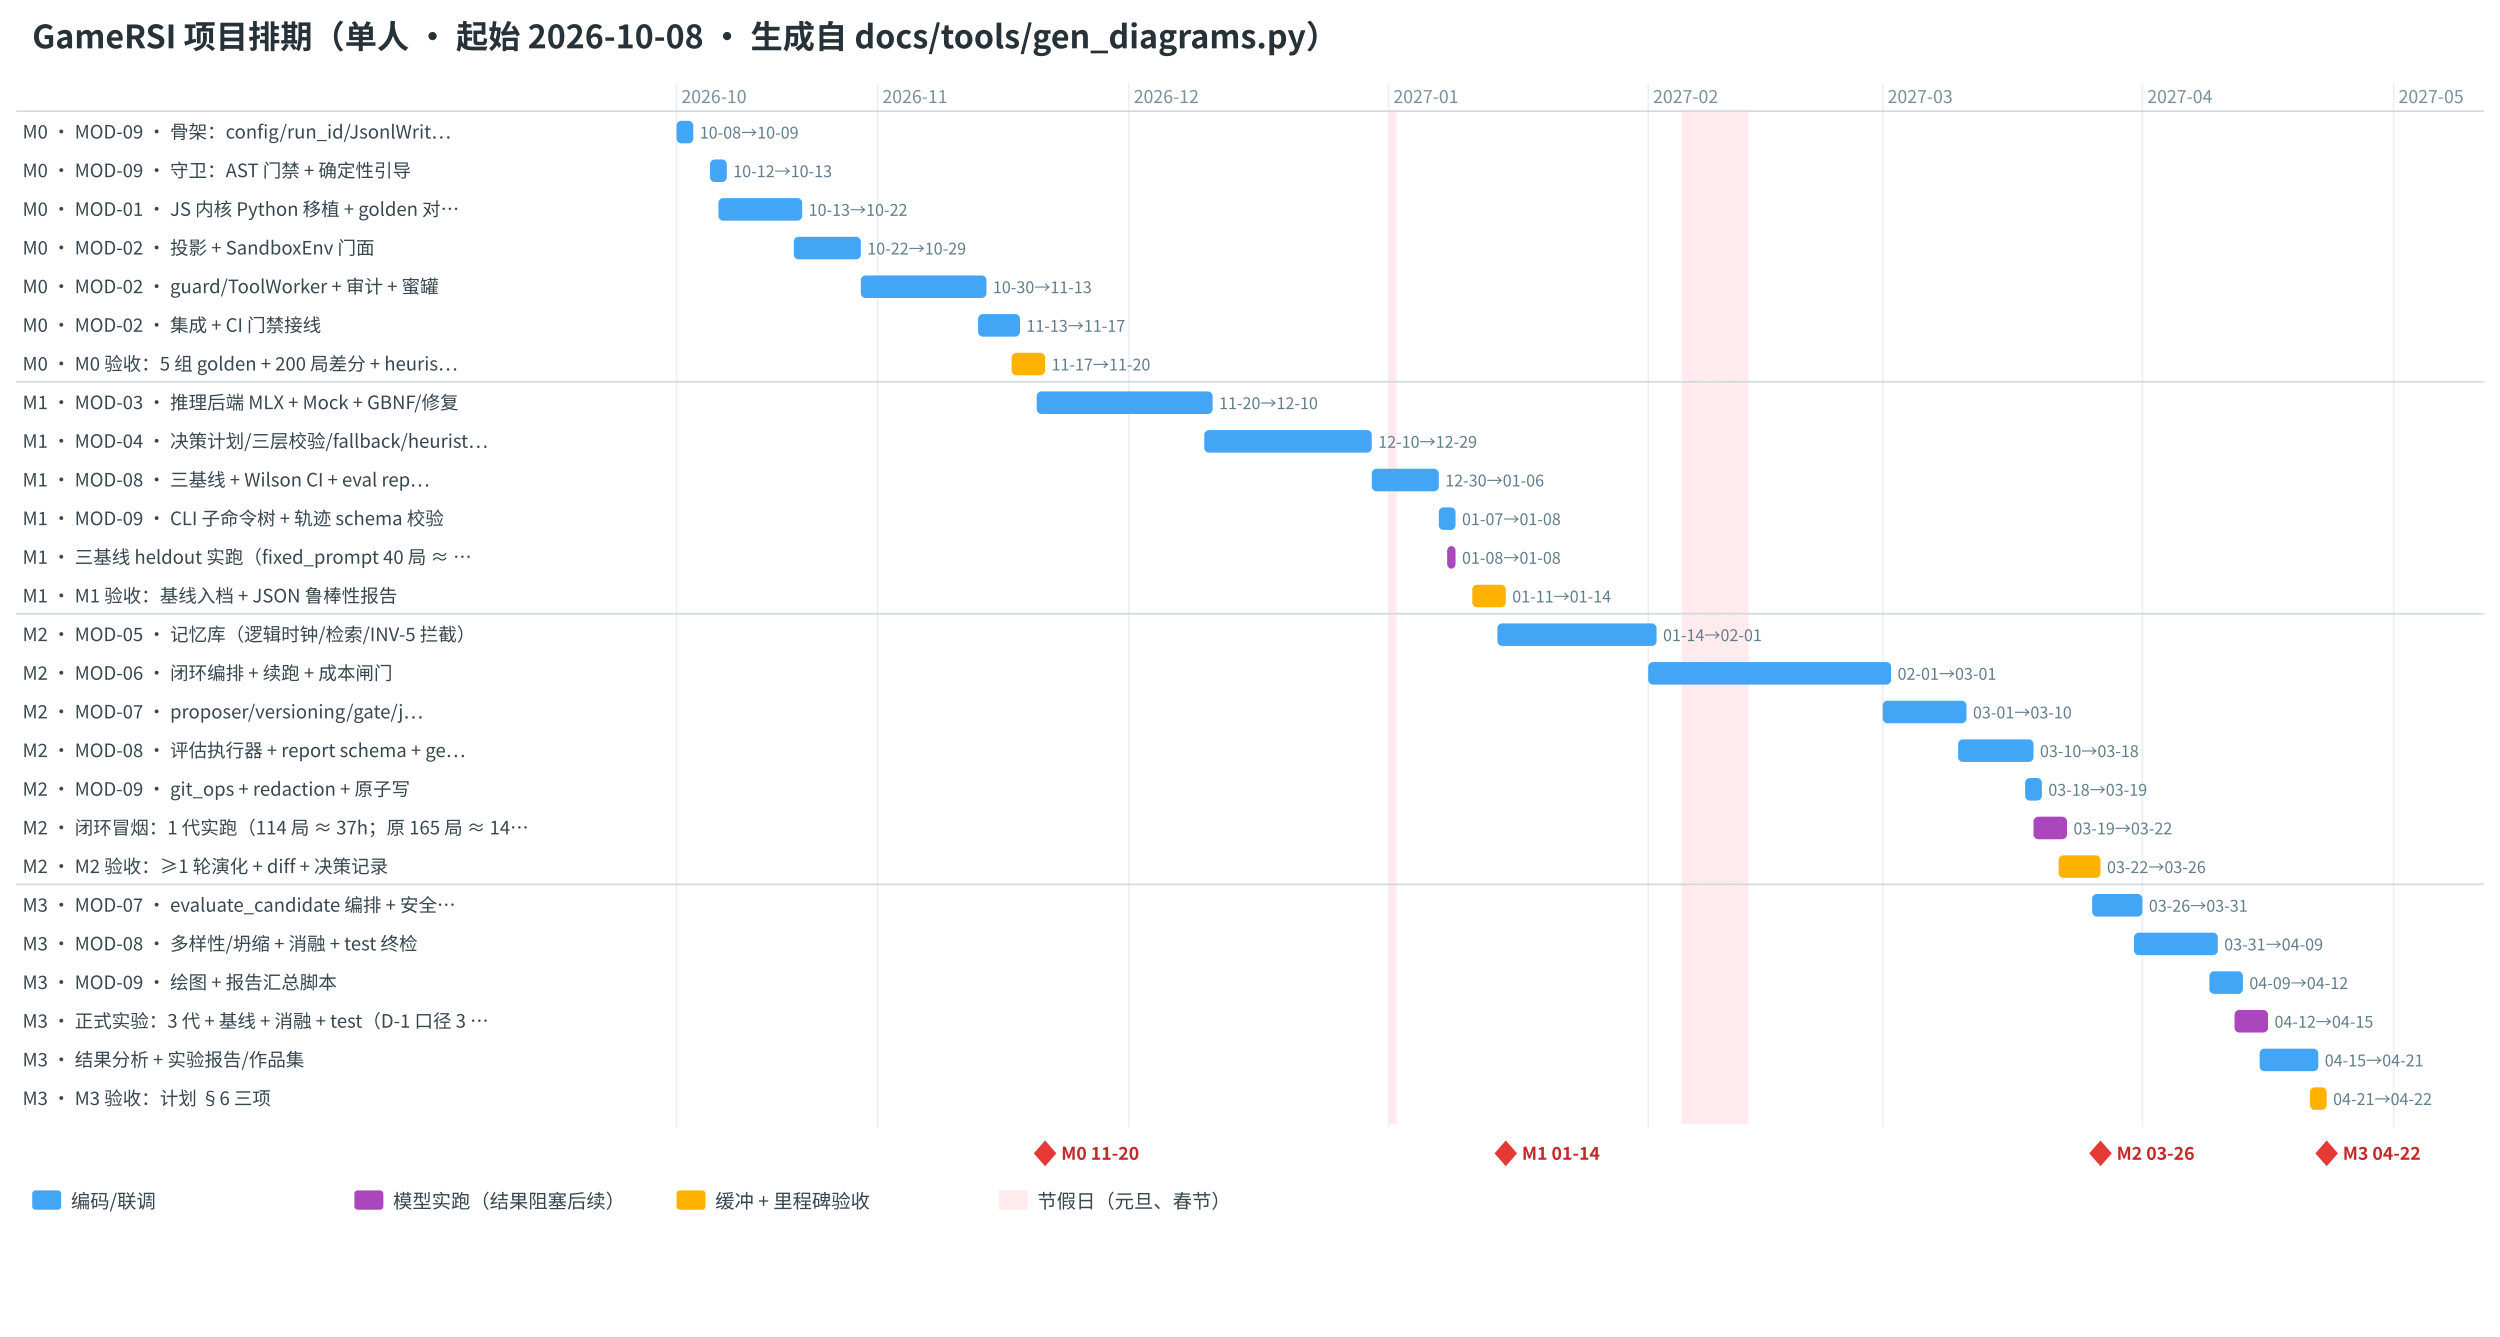
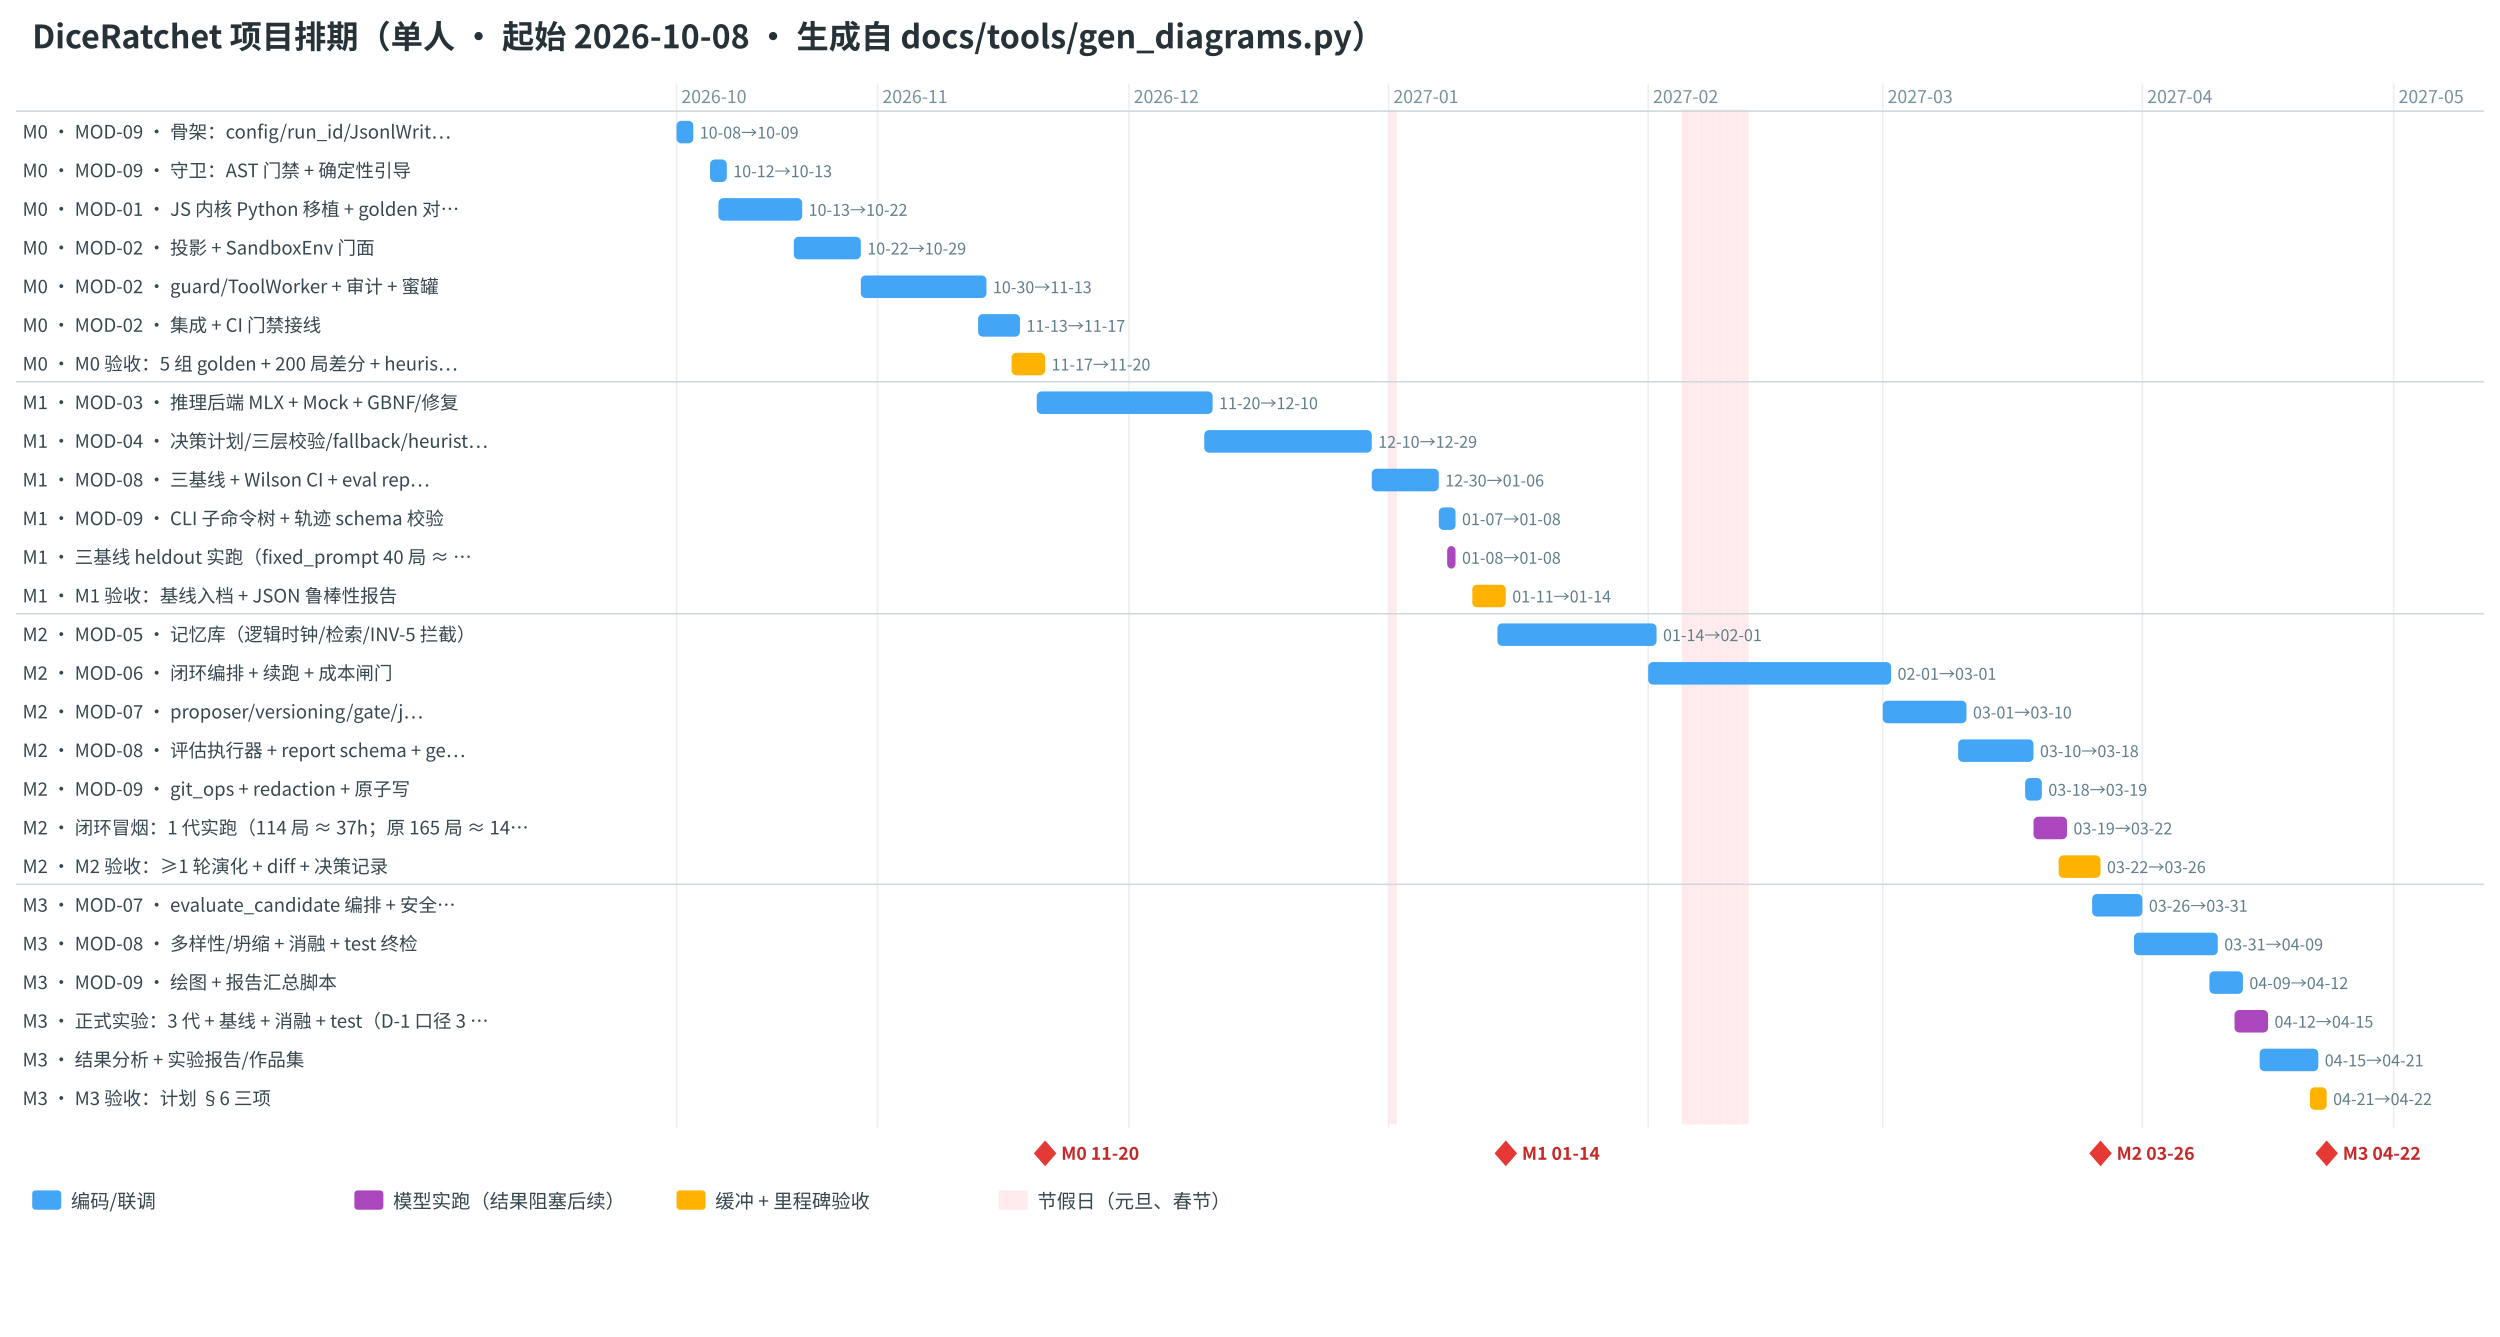
<svg xmlns="http://www.w3.org/2000/svg" width="1552" height="830" viewBox="0 0 1552 830" font-family="PingFang SC, Hiragino Sans GB, Noto Sans CJK SC, Microsoft YaHei, sans-serif">
  <rect width="1552" height="830" fill="#fff" />
-   <text x="20" y="30" font-size="20" font-weight="700" fill="#263238">GameRSI 项目排期（单人 · 起始 2026-10-08 · 生成自 docs/tools/gen_diagrams.py）</text>
+   <text x="20" y="30" font-size="20" font-weight="700" fill="#263238">DiceRatchet 项目排期（单人 · 起始 2026-10-08 · 生成自 docs/tools/gen_diagrams.py）</text>
  <line x1="420.0" y1="52" x2="420.0" y2="700" stroke="#eceff1" />
  <text x="423.0" y="64" font-size="11" fill="#78909c">2026-10</text>
  <line x1="544.8" y1="52" x2="544.8" y2="700" stroke="#eceff1" />
  <text x="547.8" y="64" font-size="11" fill="#78909c">2026-11</text>
  <line x1="700.8" y1="52" x2="700.8" y2="700" stroke="#eceff1" />
  <text x="703.8" y="64" font-size="11" fill="#78909c">2026-12</text>
  <line x1="862.0" y1="52" x2="862.0" y2="700" stroke="#eceff1" />
  <text x="865.0" y="64" font-size="11" fill="#78909c">2027-01</text>
  <line x1="1023.2" y1="52" x2="1023.2" y2="700" stroke="#eceff1" />
  <text x="1026.2" y="64" font-size="11" fill="#78909c">2027-02</text>
  <line x1="1168.8" y1="52" x2="1168.8" y2="700" stroke="#eceff1" />
  <text x="1171.8" y="64" font-size="11" fill="#78909c">2027-03</text>
  <line x1="1330.0" y1="52" x2="1330.0" y2="700" stroke="#eceff1" />
  <text x="1333.0" y="64" font-size="11" fill="#78909c">2027-04</text>
  <line x1="1486.0" y1="52" x2="1486.0" y2="700" stroke="#eceff1" />
  <text x="1489.0" y="64" font-size="11" fill="#78909c">2027-05</text>
  <rect x="862.0" y="68" width="5.2" height="630" fill="#ffebee" />
  <rect x="1044.0" y="68" width="5.2" height="630" fill="#ffebee" />
  <rect x="1049.2" y="68" width="5.2" height="630" fill="#ffebee" />
  <rect x="1054.4" y="68" width="5.2" height="630" fill="#ffebee" />
  <rect x="1059.6" y="68" width="5.2" height="630" fill="#ffebee" />
  <rect x="1064.8" y="68" width="5.2" height="630" fill="#ffebee" />
  <rect x="1070.0" y="68" width="5.2" height="630" fill="#ffebee" />
  <rect x="1075.2" y="68" width="5.2" height="630" fill="#ffebee" />
  <rect x="1080.4" y="68" width="5.2" height="630" fill="#ffebee" />
  <line x1="10" y1="69" x2="1542" y2="69" stroke="#cfd8dc" />
  <text x="14" y="86" font-size="11.5" fill="#37474f">M0 · MOD-09 · 骨架：config/run_id/JsonlWrit…</text>
  <rect x="420.0" y="75" width="10.4" height="14" rx="3" fill="#42a5f5" />
  <text x="434.4" y="86" font-size="10" fill="#607d8b">10-08→10-09</text>
  <text x="14" y="110" font-size="11.5" fill="#37474f">M0 · MOD-09 · 守卫：AST 门禁 + 确定性引导</text>
  <rect x="440.8" y="99" width="10.4" height="14" rx="3" fill="#42a5f5" />
  <text x="455.2" y="110" font-size="10" fill="#607d8b">10-12→10-13</text>
  <text x="14" y="134" font-size="11.5" fill="#37474f">M0 · MOD-01 · JS 内核 Python 移植 + golden 对…</text>
  <rect x="446.0" y="123" width="52.0" height="14" rx="3" fill="#42a5f5" />
  <text x="502.0" y="134" font-size="10" fill="#607d8b">10-13→10-22</text>
  <text x="14" y="158" font-size="11.5" fill="#37474f">M0 · MOD-02 · 投影 + SandboxEnv 门面</text>
  <rect x="492.8" y="147" width="41.6" height="14" rx="3" fill="#42a5f5" />
  <text x="538.4" y="158" font-size="10" fill="#607d8b">10-22→10-29</text>
  <text x="14" y="182" font-size="11.5" fill="#37474f">M0 · MOD-02 · guard/ToolWorker + 审计 + 蜜罐</text>
  <rect x="534.4" y="171" width="78.0" height="14" rx="3" fill="#42a5f5" />
  <text x="616.4" y="182" font-size="10" fill="#607d8b">10-30→11-13</text>
  <text x="14" y="206" font-size="11.5" fill="#37474f">M0 · MOD-02 · 集成 + CI 门禁接线</text>
  <rect x="607.2" y="195" width="26.0" height="14" rx="3" fill="#42a5f5" />
  <text x="637.2" y="206" font-size="10" fill="#607d8b">11-13→11-17</text>
  <text x="14" y="230" font-size="11.5" fill="#37474f">M0 · M0 验收：5 组 golden + 200 局差分 + heuris…</text>
  <rect x="628.0" y="219" width="20.8" height="14" rx="3" fill="#ffb300" />
  <text x="652.8" y="230" font-size="10" fill="#607d8b">11-17→11-20</text>
  <line x1="10" y1="237" x2="1542" y2="237" stroke="#cfd8dc" />
  <text x="14" y="254" font-size="11.5" fill="#37474f">M1 · MOD-03 · 推理后端 MLX + Mock + GBNF/修复</text>
  <rect x="643.6" y="243" width="109.2" height="14" rx="3" fill="#42a5f5" />
  <text x="756.8" y="254" font-size="10" fill="#607d8b">11-20→12-10</text>
  <text x="14" y="278" font-size="11.5" fill="#37474f">M1 · MOD-04 · 决策计划/三层校验/fallback/heurist…</text>
  <rect x="747.6" y="267" width="104.0" height="14" rx="3" fill="#42a5f5" />
  <text x="855.6" y="278" font-size="10" fill="#607d8b">12-10→12-29</text>
  <text x="14" y="302" font-size="11.5" fill="#37474f">M1 · MOD-08 · 三基线 + Wilson CI + eval rep…</text>
  <rect x="851.6" y="291" width="41.6" height="14" rx="3" fill="#42a5f5" />
  <text x="897.2" y="302" font-size="10" fill="#607d8b">12-30→01-06</text>
  <text x="14" y="326" font-size="11.5" fill="#37474f">M1 · MOD-09 · CLI 子命令树 + 轨迹 schema 校验</text>
  <rect x="893.2" y="315" width="10.4" height="14" rx="3" fill="#42a5f5" />
  <text x="907.6" y="326" font-size="10" fill="#607d8b">01-07→01-08</text>
  <text x="14" y="350" font-size="11.5" fill="#37474f">M1 · 三基线 heldout 实跑（fixed_prompt 40 局 ≈ …</text>
  <rect x="898.4" y="339" width="5.2" height="14" rx="3" fill="#ab47bc" />
  <text x="907.6" y="350" font-size="10" fill="#607d8b">01-08→01-08</text>
  <text x="14" y="374" font-size="11.5" fill="#37474f">M1 · M1 验收：基线入档 + JSON 鲁棒性报告</text>
  <rect x="914.0" y="363" width="20.8" height="14" rx="3" fill="#ffb300" />
  <text x="938.8" y="374" font-size="10" fill="#607d8b">01-11→01-14</text>
  <line x1="10" y1="381" x2="1542" y2="381" stroke="#cfd8dc" />
  <text x="14" y="398" font-size="11.5" fill="#37474f">M2 · MOD-05 · 记忆库（逻辑时钟/检索/INV-5 拦截）</text>
  <rect x="929.6" y="387" width="98.8" height="14" rx="3" fill="#42a5f5" />
  <text x="1032.4" y="398" font-size="10" fill="#607d8b">01-14→02-01</text>
  <text x="14" y="422" font-size="11.5" fill="#37474f">M2 · MOD-06 · 闭环编排 + 续跑 + 成本闸门</text>
  <rect x="1023.2" y="411" width="150.8" height="14" rx="3" fill="#42a5f5" />
  <text x="1178.0" y="422" font-size="10" fill="#607d8b">02-01→03-01</text>
  <text x="14" y="446" font-size="11.5" fill="#37474f">M2 · MOD-07 · proposer/versioning/gate/j…</text>
  <rect x="1168.8" y="435" width="52.0" height="14" rx="3" fill="#42a5f5" />
  <text x="1224.8" y="446" font-size="10" fill="#607d8b">03-01→03-10</text>
  <text x="14" y="470" font-size="11.5" fill="#37474f">M2 · MOD-08 · 评估执行器 + report schema + ge…</text>
  <rect x="1215.6" y="459" width="46.8" height="14" rx="3" fill="#42a5f5" />
  <text x="1266.4" y="470" font-size="10" fill="#607d8b">03-10→03-18</text>
  <text x="14" y="494" font-size="11.5" fill="#37474f">M2 · MOD-09 · git_ops + redaction + 原子写</text>
  <rect x="1257.2" y="483" width="10.4" height="14" rx="3" fill="#42a5f5" />
  <text x="1271.6" y="494" font-size="10" fill="#607d8b">03-18→03-19</text>
  <text x="14" y="518" font-size="11.5" fill="#37474f">M2 · 闭环冒烟：1 代实跑（114 局 ≈ 37h；原 165 局 ≈ 14…</text>
  <rect x="1262.4" y="507" width="20.8" height="14" rx="3" fill="#ab47bc" />
  <text x="1287.2" y="518" font-size="10" fill="#607d8b">03-19→03-22</text>
  <text x="14" y="542" font-size="11.5" fill="#37474f">M2 · M2 验收：≥1 轮演化 + diff + 决策记录</text>
  <rect x="1278.0" y="531" width="26.0" height="14" rx="3" fill="#ffb300" />
  <text x="1308.0" y="542" font-size="10" fill="#607d8b">03-22→03-26</text>
  <line x1="10" y1="549" x2="1542" y2="549" stroke="#cfd8dc" />
  <text x="14" y="566" font-size="11.5" fill="#37474f">M3 · MOD-07 · evaluate_candidate 编排 + 安全…</text>
  <rect x="1298.8" y="555" width="31.2" height="14" rx="3" fill="#42a5f5" />
  <text x="1334.0" y="566" font-size="10" fill="#607d8b">03-26→03-31</text>
  <text x="14" y="590" font-size="11.5" fill="#37474f">M3 · MOD-08 · 多样性/坍缩 + 消融 + test 终检</text>
  <rect x="1324.8" y="579" width="52.0" height="14" rx="3" fill="#42a5f5" />
  <text x="1380.8" y="590" font-size="10" fill="#607d8b">03-31→04-09</text>
  <text x="14" y="614" font-size="11.5" fill="#37474f">M3 · MOD-09 · 绘图 + 报告汇总脚本</text>
  <rect x="1371.6" y="603" width="20.8" height="14" rx="3" fill="#42a5f5" />
  <text x="1396.4" y="614" font-size="10" fill="#607d8b">04-09→04-12</text>
  <text x="14" y="638" font-size="11.5" fill="#37474f">M3 · 正式实验：3 代 + 基线 + 消融 + test（D-1 口径 3 …</text>
  <rect x="1387.2" y="627" width="20.8" height="14" rx="3" fill="#ab47bc" />
  <text x="1412.0" y="638" font-size="10" fill="#607d8b">04-12→04-15</text>
  <text x="14" y="662" font-size="11.5" fill="#37474f">M3 · 结果分析 + 实验报告/作品集</text>
  <rect x="1402.8" y="651" width="36.4" height="14" rx="3" fill="#42a5f5" />
  <text x="1443.2" y="662" font-size="10" fill="#607d8b">04-15→04-21</text>
  <text x="14" y="686" font-size="11.5" fill="#37474f">M3 · M3 验收：计划 §6 三项</text>
  <rect x="1434.0" y="675" width="10.4" height="14" rx="3" fill="#ffb300" />
  <text x="1448.4" y="686" font-size="10" fill="#607d8b">04-21→04-22</text>
  <path d="M648.8,708 l7,8 l-7,8 l-7,-8 z" fill="#e53935" />
  <text x="658.8" y="720" font-size="11" fill="#c62828" font-weight="700">M0 11-20</text>
  <path d="M934.8,708 l7,8 l-7,8 l-7,-8 z" fill="#e53935" />
  <text x="944.8" y="720" font-size="11" fill="#c62828" font-weight="700">M1 01-14</text>
  <path d="M1304.0,708 l7,8 l-7,8 l-7,-8 z" fill="#e53935" />
  <text x="1314.0" y="720" font-size="11" fill="#c62828" font-weight="700">M2 03-26</text>
  <path d="M1444.4,708 l7,8 l-7,8 l-7,-8 z" fill="#e53935" />
  <text x="1454.4" y="720" font-size="11" fill="#c62828" font-weight="700">M3 04-22</text>
  <rect x="20" y="739" width="18" height="12" rx="2" fill="#42a5f5" />
  <text x="44" y="750" font-size="12" fill="#37474f">编码/联调</text>
  <rect x="220" y="739" width="18" height="12" rx="2" fill="#ab47bc" />
  <text x="244" y="750" font-size="12" fill="#37474f">模型实跑（结果阻塞后续）</text>
  <rect x="420" y="739" width="18" height="12" rx="2" fill="#ffb300" />
  <text x="444" y="750" font-size="12" fill="#37474f">缓冲 + 里程碑验收</text>
  <rect x="620" y="739" width="18" height="12" fill="#ffebee" />
  <text x="644" y="750" font-size="12" fill="#37474f">节假日（元旦、春节）</text>
</svg>
